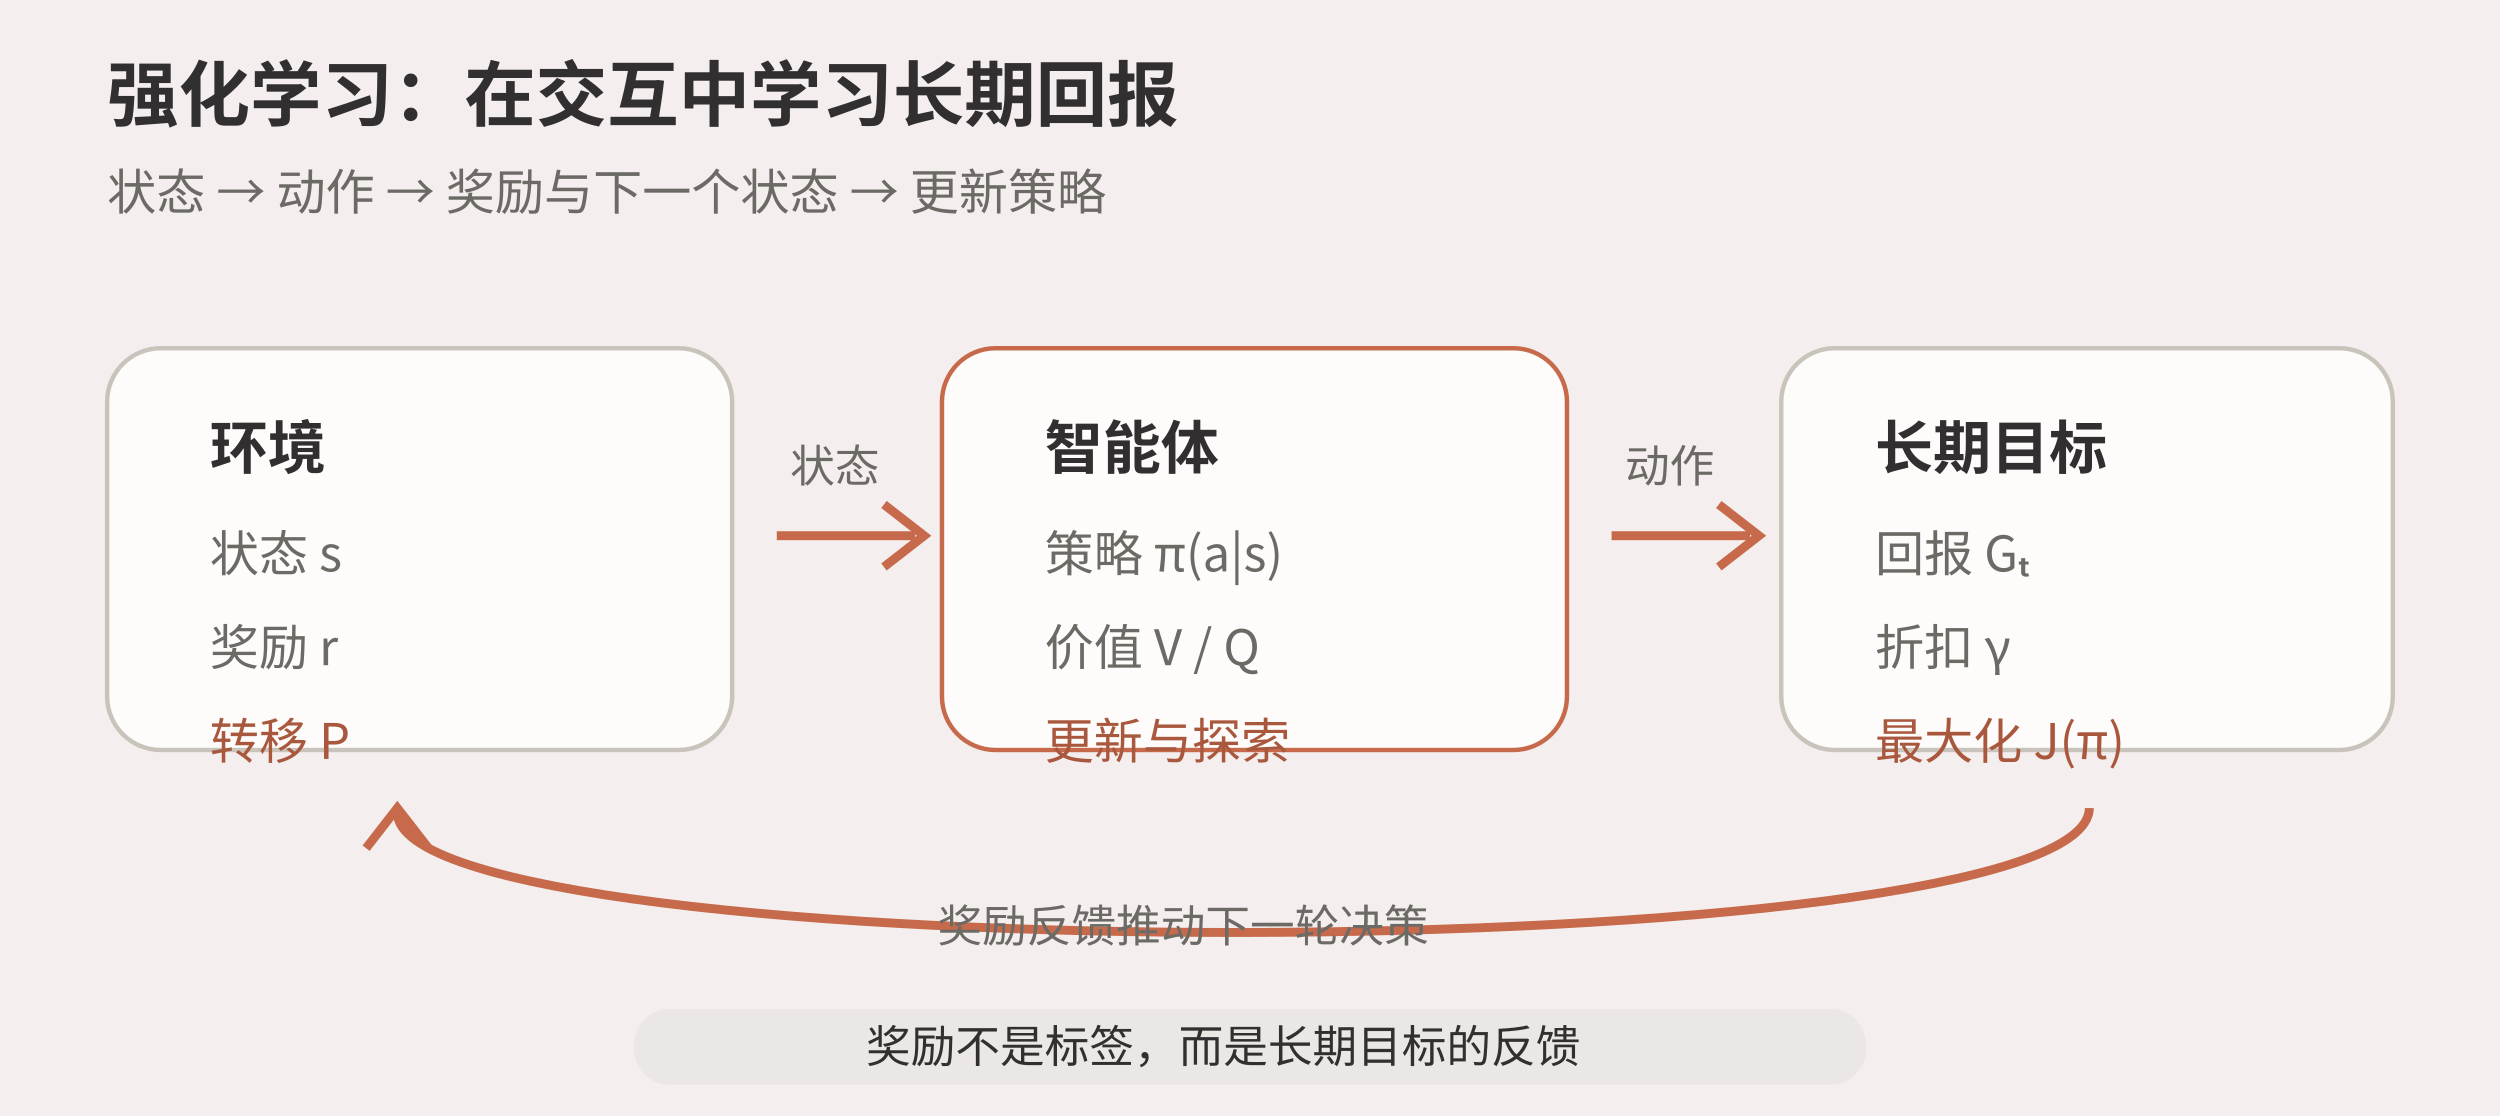
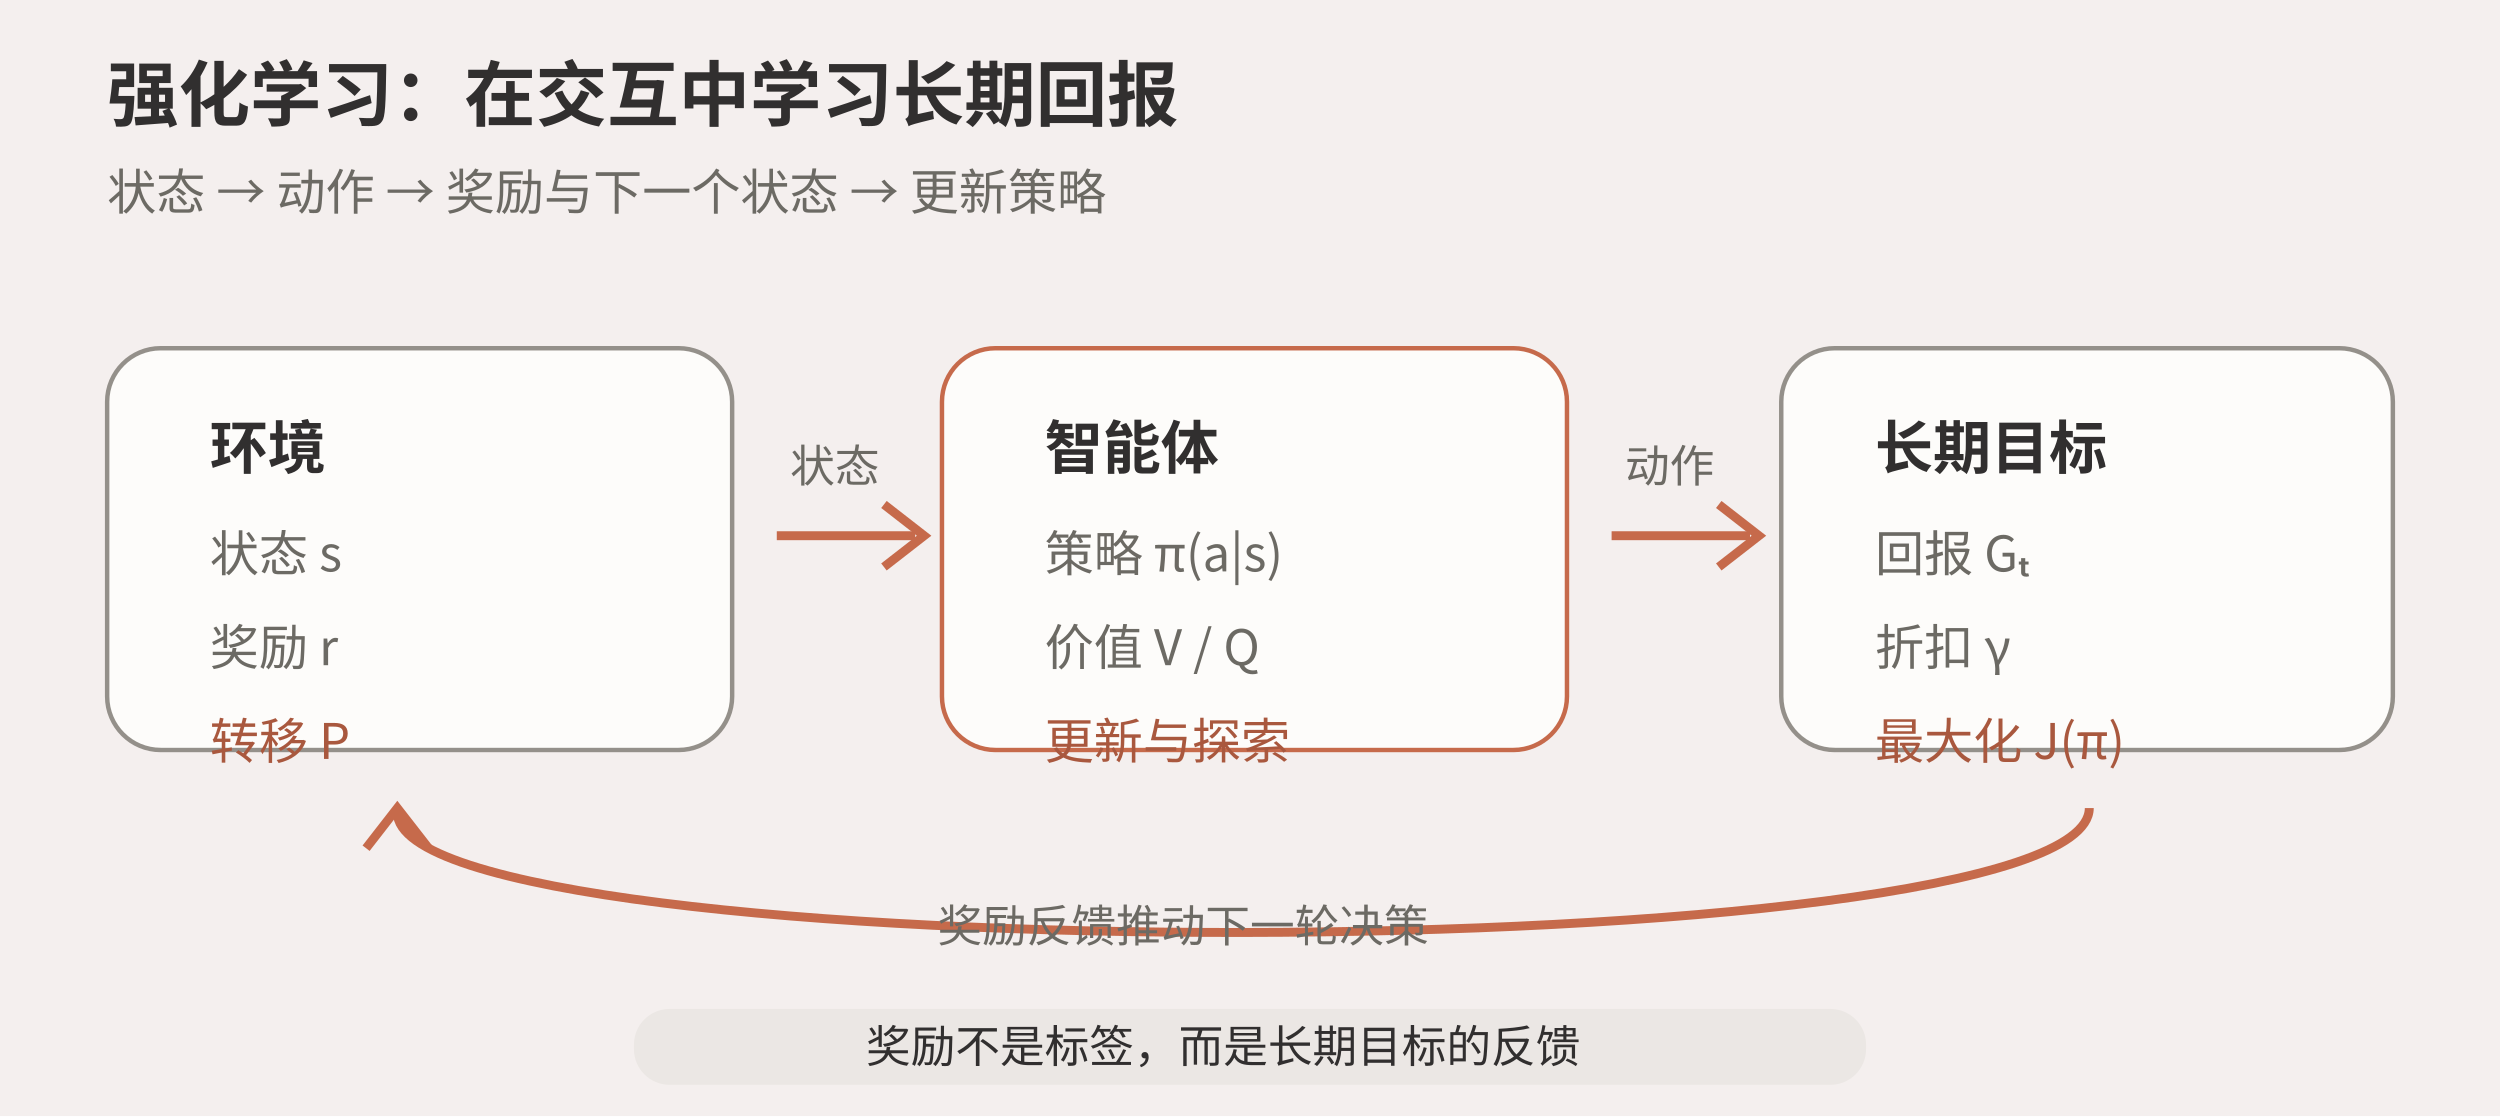
- <svg xmlns="http://www.w3.org/2000/svg" width="560" height="250" viewBox="0 0 560 250" role="img" aria-labelledby="title desc">
-   <rect width="560" height="250" fill="#f4efee" />
-   <text x="24" y="27" fill="#312f2f" font-family="system-ui, -apple-system, BlinkMacSystemFont, 'PingFang SC', 'Noto Sans CJK SC', sans-serif" font-size="16" font-weight="700">强化学习：在交互中学习长期回报</text>
-   <text x="24" y="47" fill="#6c6a64" font-family="system-ui, -apple-system, BlinkMacSystemFont, 'PingFang SC', 'Noto Sans CJK SC', sans-serif" font-size="11">状态 → 动作 → 奖励与下一个状态 → 更新策略</text>
-   <rect x="24" y="78" width="140" height="90" rx="12" fill="#fdfcfa" stroke="#c9c4bb" />
-   <text x="47" y="105" fill="#312f2f" font-family="system-ui, -apple-system, BlinkMacSystemFont, 'PingFang SC', 'Noto Sans CJK SC', sans-serif" font-size="13" font-weight="700">环境</text>
-   <text x="47" y="128" fill="#6c6a64" font-family="system-ui, -apple-system, BlinkMacSystemFont, 'PingFang SC', 'Noto Sans CJK SC', sans-serif" font-size="11">状态 s</text>
-   <text x="47" y="149" fill="#6c6a64" font-family="system-ui, -apple-system, BlinkMacSystemFont, 'PingFang SC', 'Noto Sans CJK SC', sans-serif" font-size="11">奖励 r</text>
-   <text x="47" y="170" fill="#a9583e" font-family="system-ui, -apple-system, BlinkMacSystemFont, 'PingFang SC', 'Noto Sans CJK SC', sans-serif" font-size="11">转移 P</text>
-   <path d="M174 120 H205" stroke="#c66a4b" stroke-width="2" />
-   <path d="M198 113 L207 120 L198 127" fill="none" stroke="#c66a4b" stroke-width="2" />
-   <text x="177" y="108" fill="#6c6a64" font-family="system-ui, -apple-system, BlinkMacSystemFont, 'PingFang SC', 'Noto Sans CJK SC', sans-serif" font-size="10">状态</text>
-   <rect x="211" y="78" width="140" height="90" rx="12" fill="#fdfcfa" stroke="#c66a4b" />
-   <text x="234" y="105" fill="#312f2f" font-family="system-ui, -apple-system, BlinkMacSystemFont, 'PingFang SC', 'Noto Sans CJK SC', sans-serif" font-size="13" font-weight="700">智能体</text>
-   <text x="234" y="128" fill="#6c6a64" font-family="system-ui, -apple-system, BlinkMacSystemFont, 'PingFang SC', 'Noto Sans CJK SC', sans-serif" font-size="11">策略 π(a|s)</text>
-   <text x="234" y="149" fill="#6c6a64" font-family="system-ui, -apple-system, BlinkMacSystemFont, 'PingFang SC', 'Noto Sans CJK SC', sans-serif" font-size="11">价值 V / Q</text>
-   <text x="234" y="170" fill="#a9583e" font-family="system-ui, -apple-system, BlinkMacSystemFont, 'PingFang SC', 'Noto Sans CJK SC', sans-serif" font-size="11">更新与探索</text>
-   <path d="M361 120 H392" stroke="#c66a4b" stroke-width="2" />
-   <path d="M385 113 L394 120 L385 127" fill="none" stroke="#c66a4b" stroke-width="2" />
-   <text x="364" y="108" fill="#6c6a64" font-family="system-ui, -apple-system, BlinkMacSystemFont, 'PingFang SC', 'Noto Sans CJK SC', sans-serif" font-size="10">动作</text>
-   <rect x="399" y="78" width="137" height="90" rx="12" fill="#fdfcfa" stroke="#c9c4bb" />
-   <text x="420" y="105" fill="#312f2f" font-family="system-ui, -apple-system, BlinkMacSystemFont, 'PingFang SC', 'Noto Sans CJK SC', sans-serif" font-size="13" font-weight="700">长期目标</text>
-   <text x="420" y="128" fill="#6c6a64" font-family="system-ui, -apple-system, BlinkMacSystemFont, 'PingFang SC', 'Noto Sans CJK SC', sans-serif" font-size="11">回报 Gₜ</text>
-   <text x="420" y="149" fill="#6c6a64" font-family="system-ui, -apple-system, BlinkMacSystemFont, 'PingFang SC', 'Noto Sans CJK SC', sans-serif" font-size="11">折扣 γ</text>
-   <text x="420" y="170" fill="#a9583e" font-family="system-ui, -apple-system, BlinkMacSystemFont, 'PingFang SC', 'Noto Sans CJK SC', sans-serif" font-size="11">最大化 J(π)</text>
-   <path d="M468 181 C468 218 89 218 89 182" fill="none" stroke="#c66a4b" stroke-width="2" />
-   <path d="M82 190 L89 181 L96 190" fill="none" stroke="#c66a4b" stroke-width="2" />
-   <text x="210" y="211" fill="#6c6a64" font-family="system-ui, -apple-system, BlinkMacSystemFont, 'PingFang SC', 'Noto Sans CJK SC', sans-serif" font-size="10">奖励反馈推动下一轮决策</text>
-   <rect x="142" y="226" width="276" height="17" rx="8" fill="#ebe7e4" />
-   <text x="194" y="238" fill="#312f2f" font-family="system-ui, -apple-system, BlinkMacSystemFont, 'PingFang SC', 'Noto Sans CJK SC', sans-serif" font-size="10">奖励不是标签，而是长期目标的反馈</text>
+ <svg xmlns="http://www.w3.org/2000/svg" data-svg-theme="paper-ink-v1" width="560" height="250" viewBox="0 0 560 250" role="img" aria-labelledby="title desc">
+   <style>
+   .svg-coral-text-fill { fill: #a9583e; }
+   .svg-muted-fill { fill: #6c6a64; }
+   .svg-special-fill-fill-ebe7e4 { fill: #93908f; }
+   .svg-special-fill-fill-f4efee { fill: #939090; }
+   .svg-special-fill-fill-fdfcfa { fill: #91908f; }
+   .svg-special-graphic-stroke-c66a4b { stroke: #c66a4b; }
+   .svg-special-graphic-stroke-c9c4bb { stroke: #94908a; }
+   .svg-special-text-fill-312f2f { fill: #312f2f; }
+ 
+   .svg-special-background-fill-ebe7e4 { fill: #ebe7e4; }
+   .svg-special-background-fill-f4efee { fill: #f4efee; }
+   .svg-special-background-fill-fdfcfa { fill: #fdfcfa; }
+ 
+ 
+ @media (prefers-color-scheme: dark) {
+     .svg-coral-text-fill { fill: #dc896d; }
+     .svg-muted-fill { fill: #aaa9a1; }
+     .svg-special-fill-fill-ebe7e4 { fill: #93908f; }
+     .svg-special-fill-fill-f4efee { fill: #939090; }
+     .svg-special-fill-fill-fdfcfa { fill: #91908f; }
+     .svg-special-graphic-stroke-c66a4b { stroke: #c66a4b; }
+     .svg-special-graphic-stroke-c9c4bb { stroke: #94908a; }
+     .svg-special-text-fill-312f2f { fill: #a5a4a4; }
+     .svg-special-background-fill-ebe7e4 { fill: #333232; }
+     .svg-special-background-fill-f4efee { fill: #343433; }
+     .svg-special-background-fill-fdfcfa { fill: #353535; }
+ 
+ 
+ 
+   }
+ </style>
+   <rect width="560" height="250" class="svg-special-fill-fill-f4efee svg-special-background-fill-f4efee" />
+   <text x="24" y="27" font-family="system-ui, -apple-system, BlinkMacSystemFont, 'PingFang SC', 'Noto Sans CJK SC', sans-serif" font-size="16" font-weight="700" class="svg-special-text-fill-312f2f">强化学习：在交互中学习长期回报</text>
+   <text x="24" y="47" font-family="system-ui, -apple-system, BlinkMacSystemFont, 'PingFang SC', 'Noto Sans CJK SC', sans-serif" font-size="11" class="svg-muted-fill">状态 → 动作 → 奖励与下一个状态 → 更新策略</text>
+   <rect x="24" y="78" width="140" height="90" rx="12" class="svg-special-fill-fill-fdfcfa svg-special-graphic-stroke-c9c4bb svg-special-background-fill-fdfcfa" />
+   <text x="47" y="105" font-family="system-ui, -apple-system, BlinkMacSystemFont, 'PingFang SC', 'Noto Sans CJK SC', sans-serif" font-size="13" font-weight="700" class="svg-special-text-fill-312f2f">环境</text>
+   <text x="47" y="128" font-family="system-ui, -apple-system, BlinkMacSystemFont, 'PingFang SC', 'Noto Sans CJK SC', sans-serif" font-size="11" class="svg-muted-fill">状态 s</text>
+   <text x="47" y="149" font-family="system-ui, -apple-system, BlinkMacSystemFont, 'PingFang SC', 'Noto Sans CJK SC', sans-serif" font-size="11" class="svg-muted-fill">奖励 r</text>
+   <text x="47" y="170" font-family="system-ui, -apple-system, BlinkMacSystemFont, 'PingFang SC', 'Noto Sans CJK SC', sans-serif" font-size="11" class="svg-coral-text-fill">转移 P</text>
+   <path d="M174 120 H205" stroke-width="2" class="svg-special-graphic-stroke-c66a4b" />
+   <path d="M198 113 L207 120 L198 127" fill="none" stroke-width="2" class="svg-special-graphic-stroke-c66a4b" />
+   <text x="177" y="108" font-family="system-ui, -apple-system, BlinkMacSystemFont, 'PingFang SC', 'Noto Sans CJK SC', sans-serif" font-size="10" class="svg-muted-fill">状态</text>
+   <rect x="211" y="78" width="140" height="90" rx="12" class="svg-special-fill-fill-fdfcfa svg-special-graphic-stroke-c66a4b svg-special-background-fill-fdfcfa" />
+   <text x="234" y="105" font-family="system-ui, -apple-system, BlinkMacSystemFont, 'PingFang SC', 'Noto Sans CJK SC', sans-serif" font-size="13" font-weight="700" class="svg-special-text-fill-312f2f">智能体</text>
+   <text x="234" y="128" font-family="system-ui, -apple-system, BlinkMacSystemFont, 'PingFang SC', 'Noto Sans CJK SC', sans-serif" font-size="11" class="svg-muted-fill">策略 π(a|s)</text>
+   <text x="234" y="149" font-family="system-ui, -apple-system, BlinkMacSystemFont, 'PingFang SC', 'Noto Sans CJK SC', sans-serif" font-size="11" class="svg-muted-fill">价值 V / Q</text>
+   <text x="234" y="170" font-family="system-ui, -apple-system, BlinkMacSystemFont, 'PingFang SC', 'Noto Sans CJK SC', sans-serif" font-size="11" class="svg-coral-text-fill">更新与探索</text>
+   <path d="M361 120 H392" stroke-width="2" class="svg-special-graphic-stroke-c66a4b" />
+   <path d="M385 113 L394 120 L385 127" fill="none" stroke-width="2" class="svg-special-graphic-stroke-c66a4b" />
+   <text x="364" y="108" font-family="system-ui, -apple-system, BlinkMacSystemFont, 'PingFang SC', 'Noto Sans CJK SC', sans-serif" font-size="10" class="svg-muted-fill">动作</text>
+   <rect x="399" y="78" width="137" height="90" rx="12" class="svg-special-fill-fill-fdfcfa svg-special-graphic-stroke-c9c4bb svg-special-background-fill-fdfcfa" />
+   <text x="420" y="105" font-family="system-ui, -apple-system, BlinkMacSystemFont, 'PingFang SC', 'Noto Sans CJK SC', sans-serif" font-size="13" font-weight="700" class="svg-special-text-fill-312f2f">长期目标</text>
+   <text x="420" y="128" font-family="system-ui, -apple-system, BlinkMacSystemFont, 'PingFang SC', 'Noto Sans CJK SC', sans-serif" font-size="11" class="svg-muted-fill">回报 Gₜ</text>
+   <text x="420" y="149" font-family="system-ui, -apple-system, BlinkMacSystemFont, 'PingFang SC', 'Noto Sans CJK SC', sans-serif" font-size="11" class="svg-muted-fill">折扣 γ</text>
+   <text x="420" y="170" font-family="system-ui, -apple-system, BlinkMacSystemFont, 'PingFang SC', 'Noto Sans CJK SC', sans-serif" font-size="11" class="svg-coral-text-fill">最大化 J(π)</text>
+   <path d="M468 181 C468 218 89 218 89 182" fill="none" stroke-width="2" class="svg-special-graphic-stroke-c66a4b" />
+   <path d="M82 190 L89 181 L96 190" fill="none" stroke-width="2" class="svg-special-graphic-stroke-c66a4b" />
+   <text x="210" y="211" font-family="system-ui, -apple-system, BlinkMacSystemFont, 'PingFang SC', 'Noto Sans CJK SC', sans-serif" font-size="10" class="svg-muted-fill">奖励反馈推动下一轮决策</text>
+   <rect x="142" y="226" width="276" height="17" rx="8" class="svg-special-fill-fill-ebe7e4 svg-special-background-fill-ebe7e4" />
+   <text x="194" y="238" font-family="system-ui, -apple-system, BlinkMacSystemFont, 'PingFang SC', 'Noto Sans CJK SC', sans-serif" font-size="10" class="svg-special-text-fill-312f2f">奖励不是标签，而是长期目标的反馈</text>
</svg>
